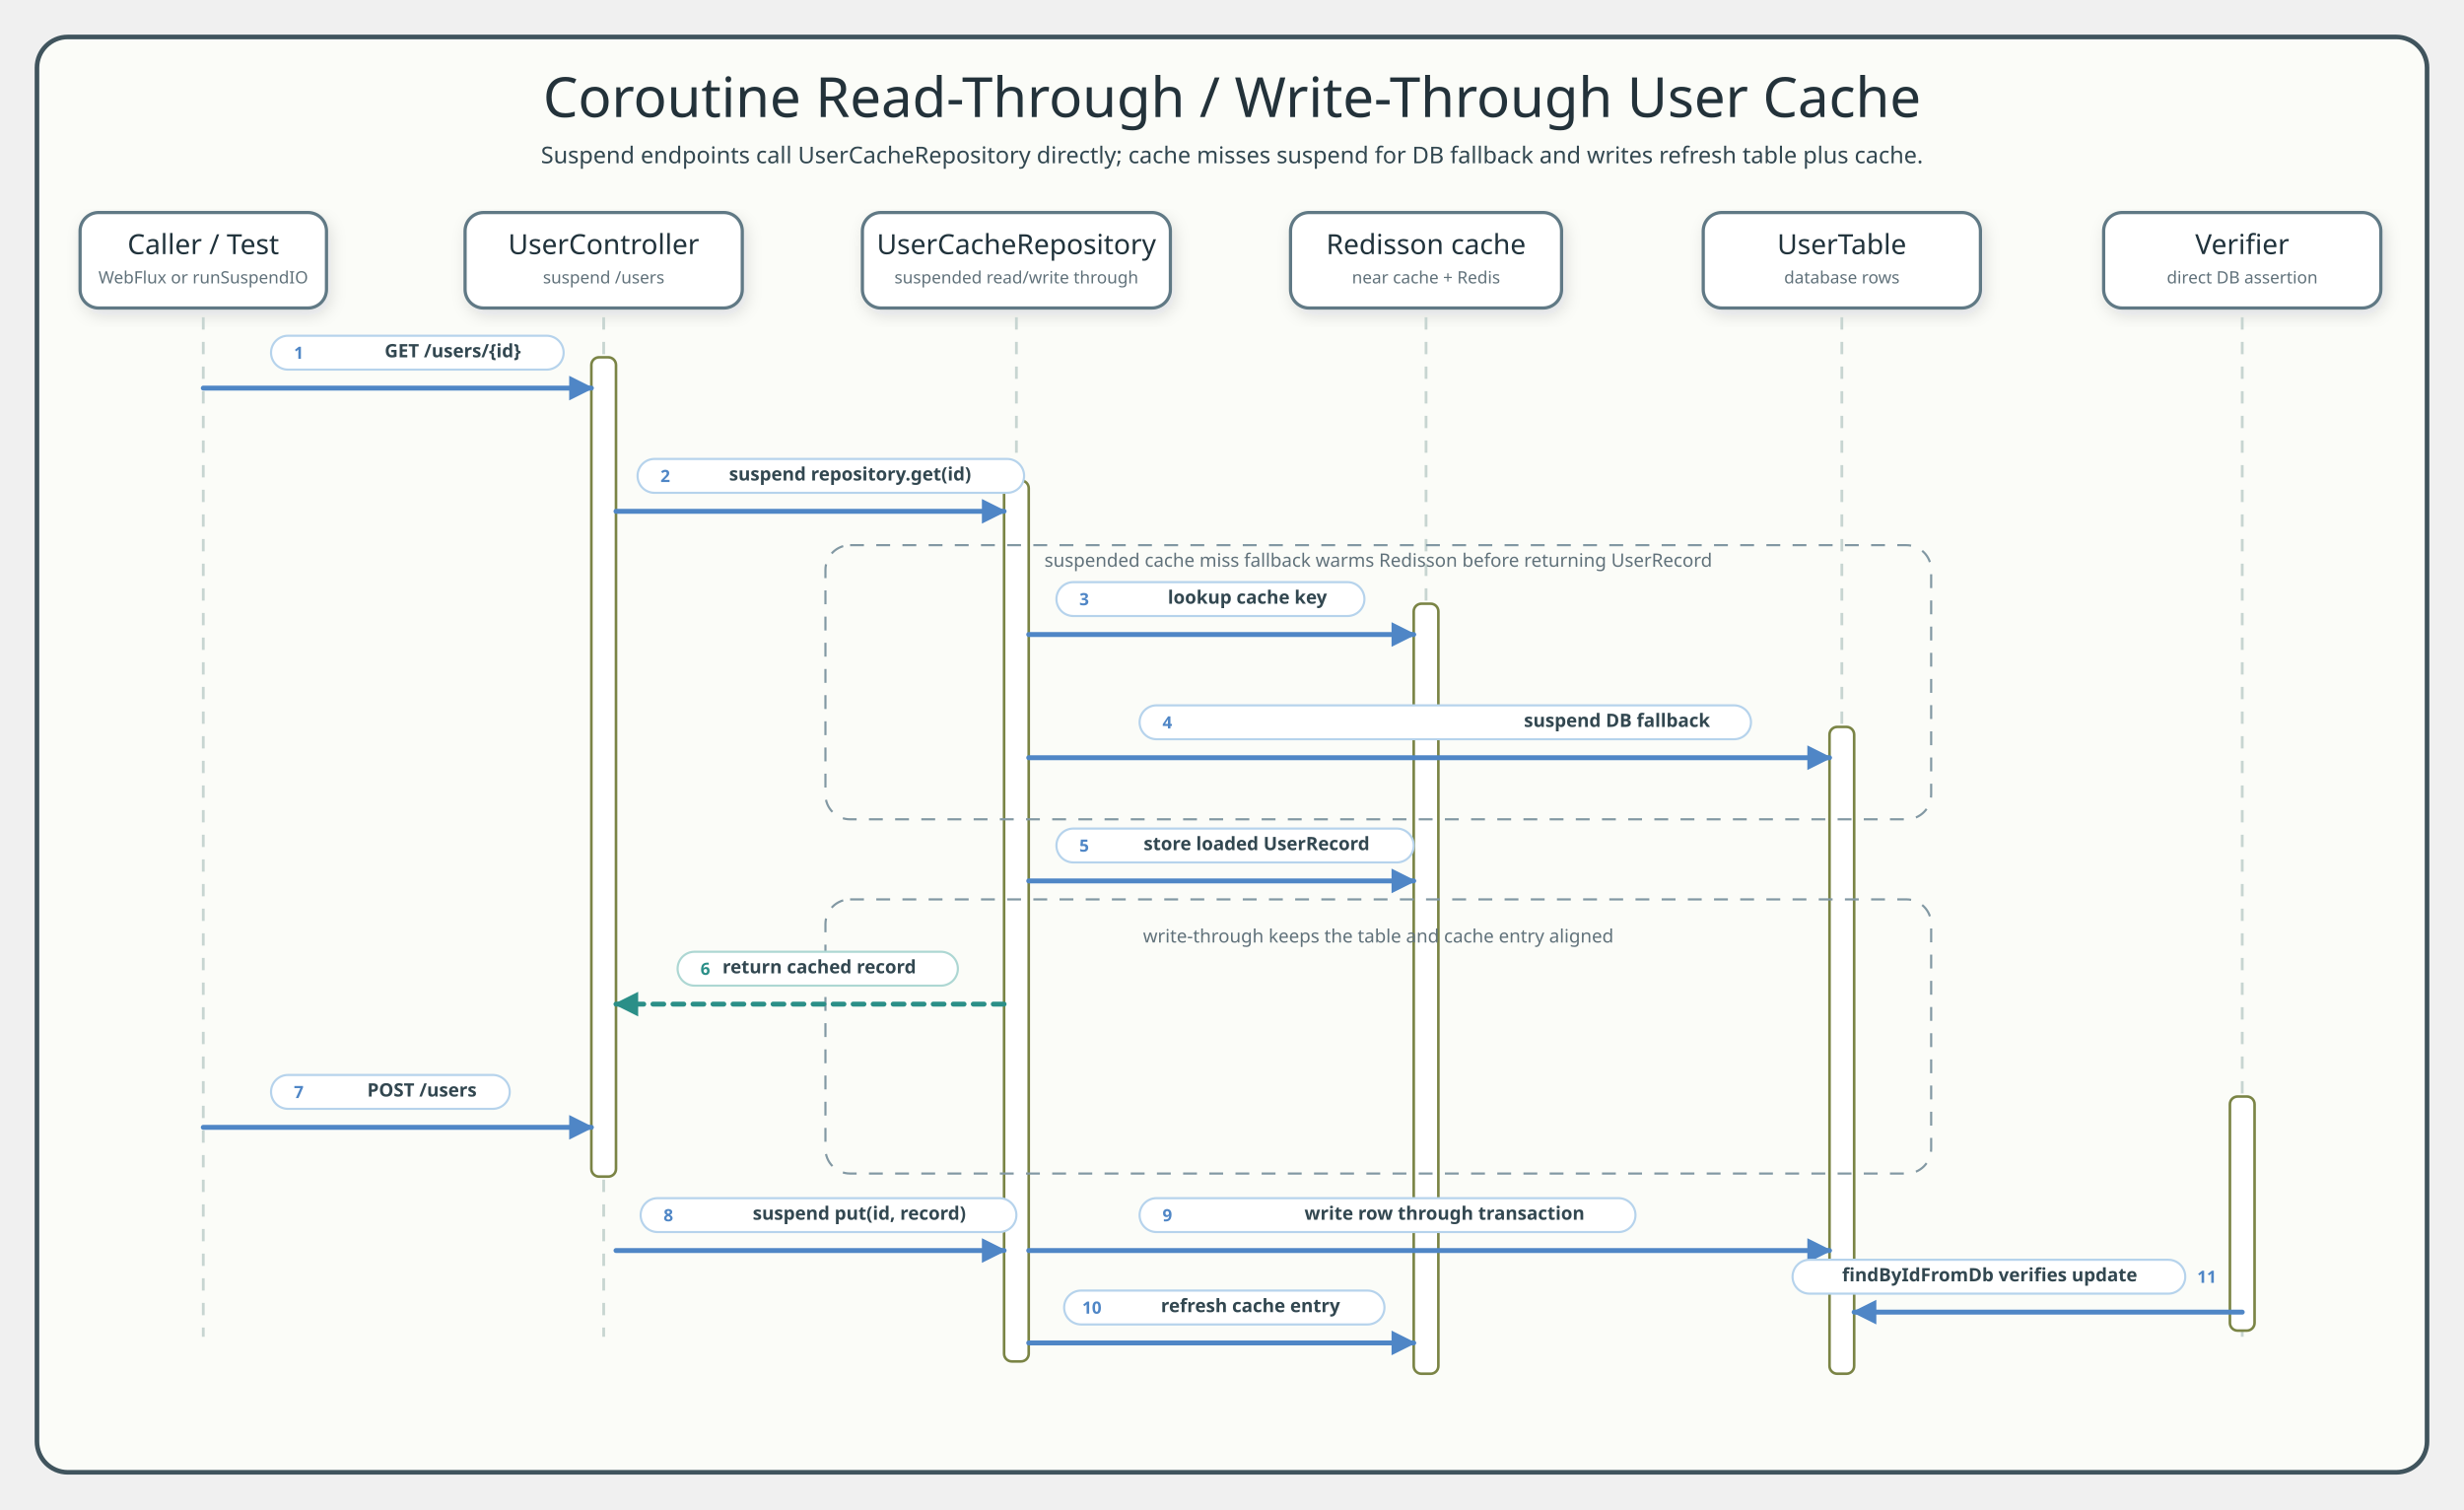
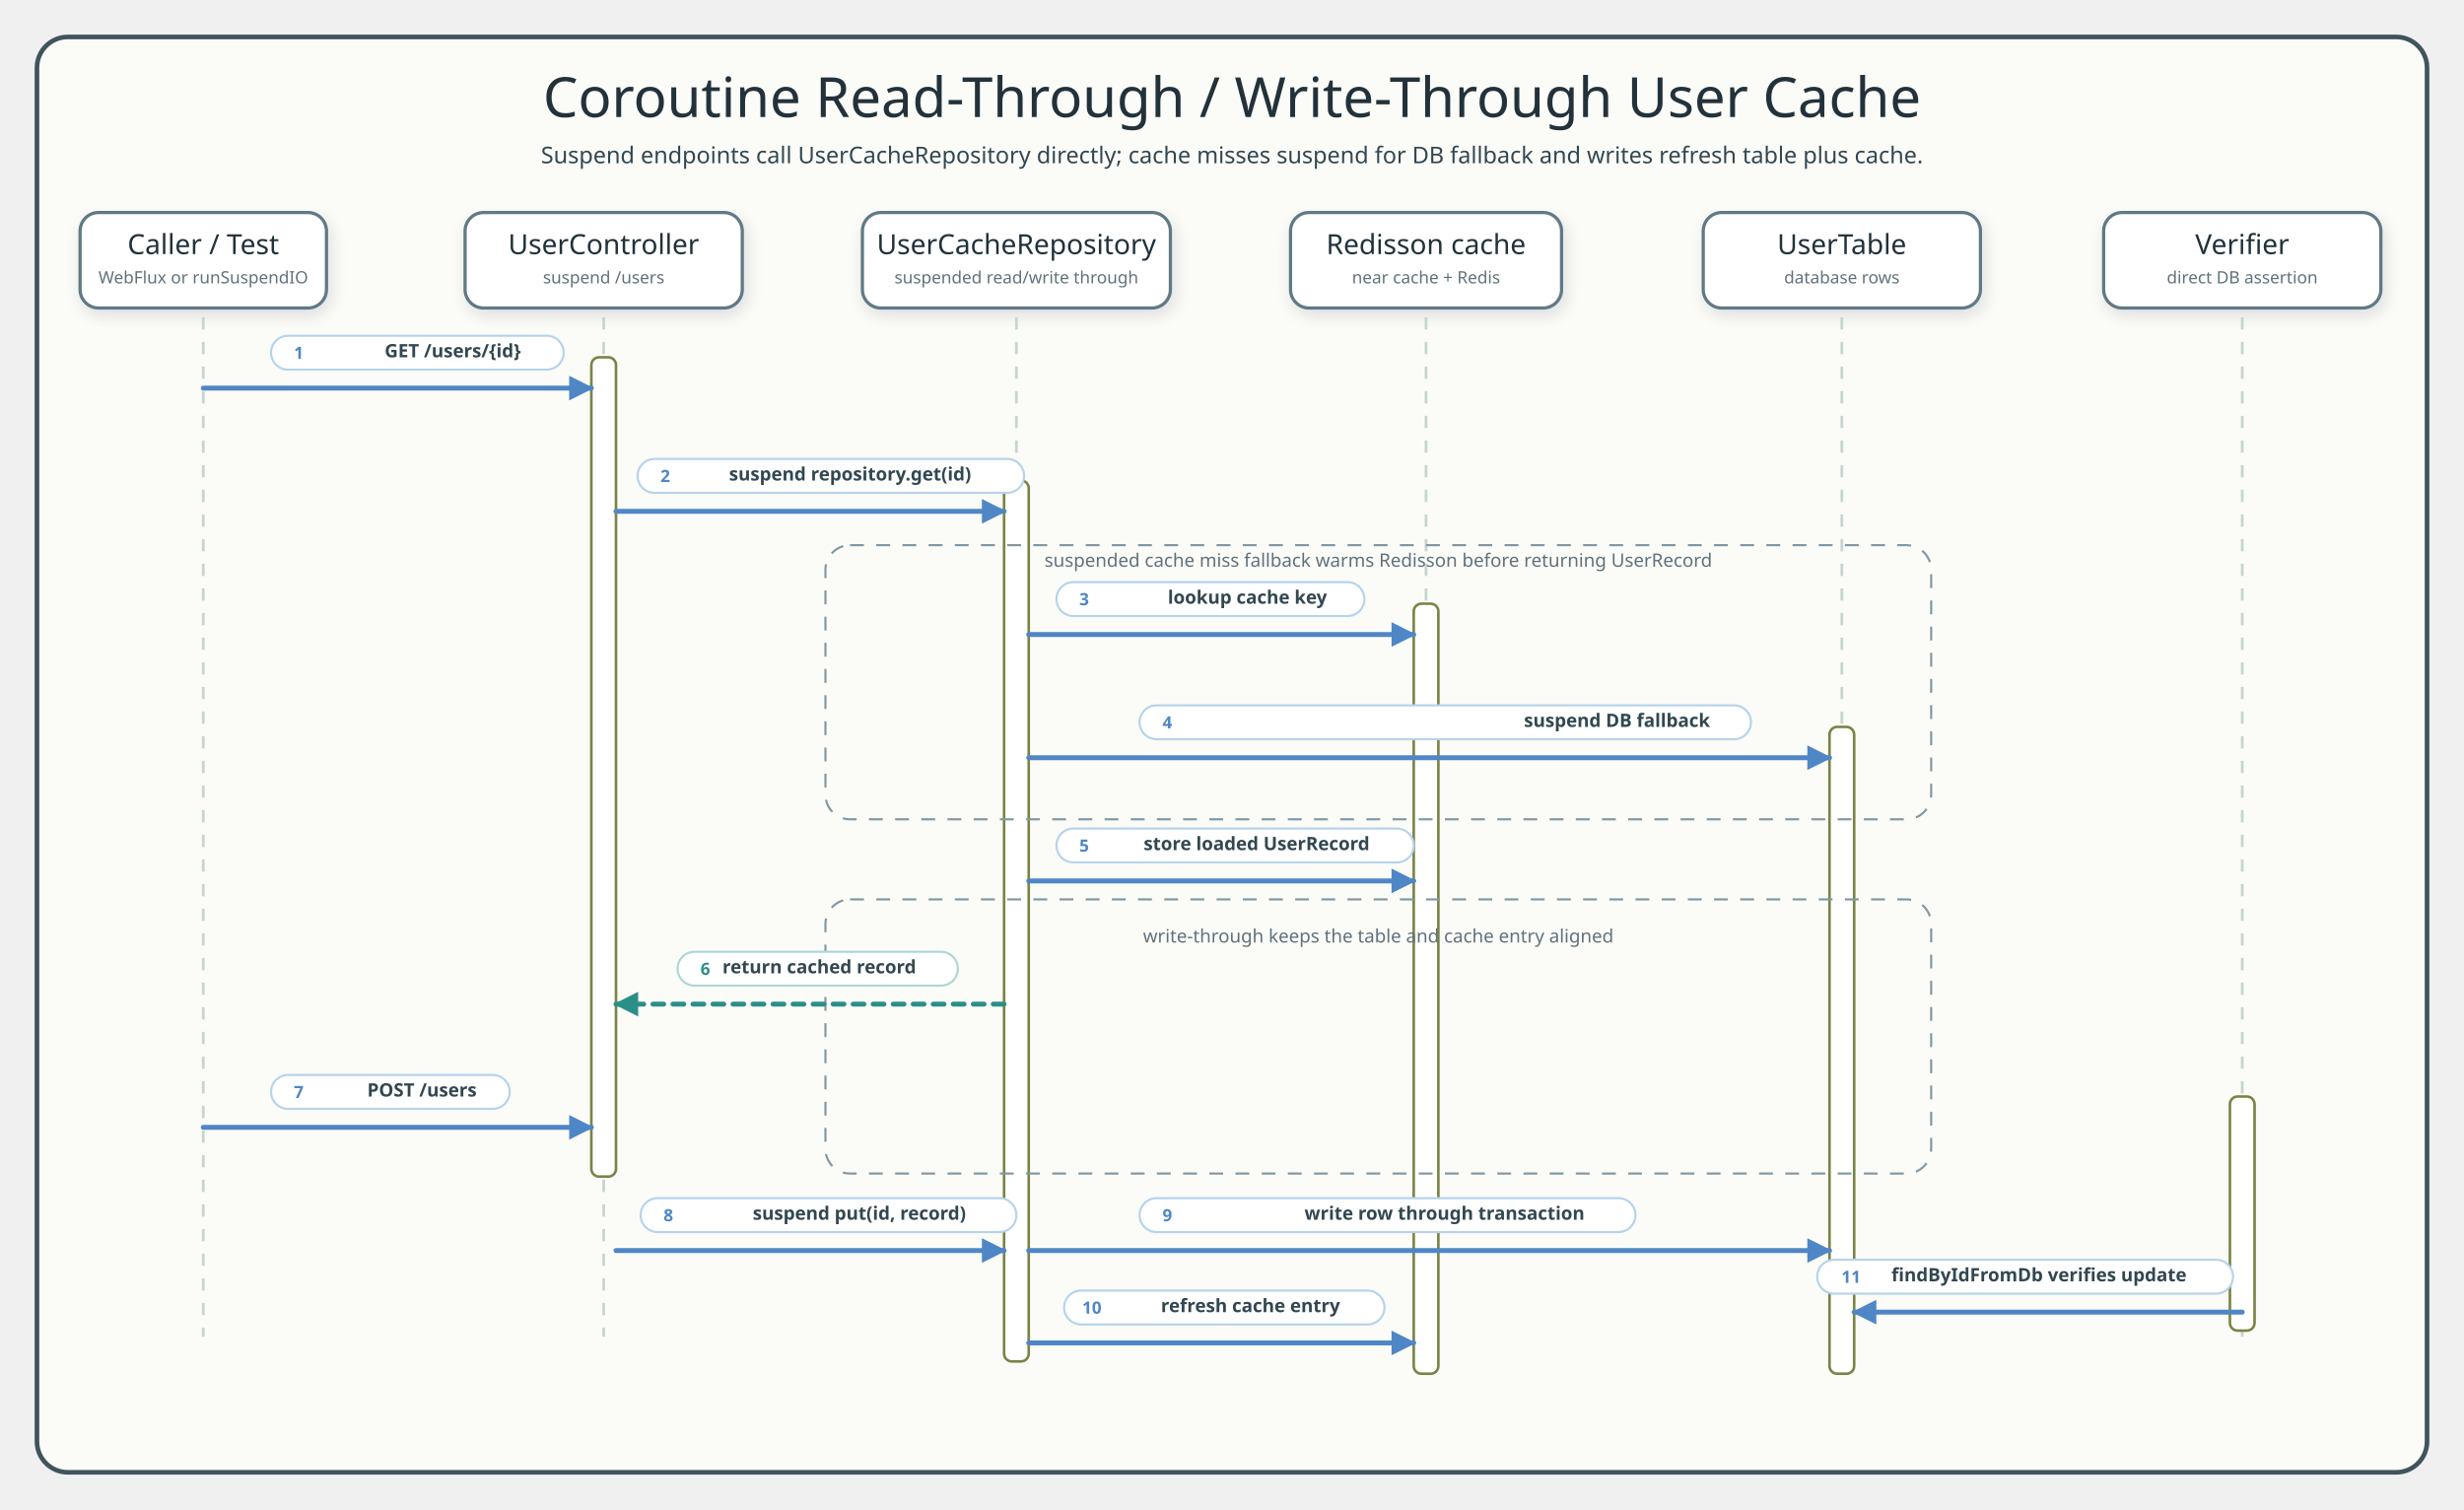
<svg xmlns="http://www.w3.org/2000/svg" viewBox="0 0 1600 980" width="1600" height="980" role="img" aria-label="Coroutine read-through and write-through user cache sequence">
  <defs>
    <filter id="shadow" x="-10%" y="-10%" width="120%" height="130%">
      <feDropShadow dx="2" dy="4" stdDeviation="5" flood-color="#1f2937" flood-opacity="0.12" />
    </filter>
    <marker id="seqArrow" markerUnits="userSpaceOnUse" markerWidth="16" markerHeight="16" viewBox="0 0 10 10" refX="9" refY="5" orient="auto">
      <path d="M 0 0 L 10 5 L 0 10 Z" fill="#4f86c6" stroke="#4f86c6" stroke-width="0" stroke-dasharray="none" style="stroke-dasharray:none!important" />
    </marker>
    <marker id="seqArrowAmber" markerUnits="userSpaceOnUse" markerWidth="16" markerHeight="16" viewBox="0 0 10 10" refX="9" refY="5" orient="auto">
      <path d="M 0 0 L 10 5 L 0 10 Z" fill="#a2743d" stroke="#a2743d" stroke-width="0" stroke-dasharray="none" style="stroke-dasharray:none!important" />
    </marker>
    <marker id="seqArrowTeal" markerUnits="userSpaceOnUse" markerWidth="16" markerHeight="16" viewBox="0 0 10 10" refX="9" refY="5" orient="auto">
      <path d="M 0 0 L 10 5 L 0 10 Z" fill="#2b8f88" stroke="#2b8f88" stroke-width="0" stroke-dasharray="none" style="stroke-dasharray:none!important" />
    </marker>
    <style>
      text { letter-spacing: 0; }
      .canvas { fill: #fbfcf8; stroke: #40545d; stroke-width: 3; }
      .title { font-family: "Architects Daughter"; font-size: 36px; fill: #23323a; }
      .subtitle,.participant-sub,.msg,.detail { font-family: "Comic Mono"; fill: #324750; }
      .subtitle { font-size: 15px; }
      .header { fill: #fff; stroke-width: 2.1; filter: url(#shadow); }
      .actor { stroke: #617985; }
      .service { stroke: #617985; }
      .cache { stroke: #617985; }
      .store { stroke: #617985; }
      .participant { font-family: "Architects Daughter"; font-size: 18px; fill: #20323b; }
      .participant-sub { font-size: 11px; fill: #60717a; }
      .lifeline { fill: none; stroke: #c7d5d1; stroke-width: 1.8; stroke-dasharray: 8 8; }
      .activation { fill: #ffffff; stroke: #7a8445; stroke-width: 1.7; rx: 5; }
      .call,.return { fill: none; stroke-width: 3.2; stroke-linecap: round; stroke-linejoin: round; marker-end: url(#seqArrow); }
      .call { stroke: #4f86c6; marker-end: url(#seqArrow); }
      .return { stroke: #2b8f88; stroke-dasharray: 7 6; marker-end: url(#seqArrowTeal); }
      .pill { fill: #ffffff; stroke: #7a8445; stroke-width: 1.4; }
      .num { font-family: "Comic Mono"; font-size: 11px; font-weight: 700; fill: #7a8445; }
      .msg { font-size: 12px; font-weight: 700; }
      .detail { font-size: 12px; fill: #60717a; }
      .band { fill: none; stroke: #8298a3; stroke-width: 1.4; stroke-dasharray: 9 8; }
    </style>
  </defs>
  <rect x="24" y="24" width="1552" height="932" rx="20" class="canvas frame" />
  <text x="800" y="76" text-anchor="middle" class="title">Coroutine Read-Through / Write-Through User Cache</text>
  <text x="800" y="106" text-anchor="middle" class="subtitle">Suspend endpoints call UserCacheRepository directly; cache misses suspend for DB fallback and writes refresh table plus cache.</text>
  <rect x="52" y="138" width="160" height="62" rx="12" class="header actor" />
  <text x="132" y="165" text-anchor="middle" class="participant">Caller / Test</text>
  <text x="132" y="184" text-anchor="middle" class="participant-sub">WebFlux or runSuspendIO</text>
  <rect x="302" y="138" width="180" height="62" rx="12" class="header service" />
  <text x="392" y="165" text-anchor="middle" class="participant">UserController</text>
  <text x="392" y="184" text-anchor="middle" class="participant-sub">suspend /users</text>
  <rect x="560" y="138" width="200" height="62" rx="12" class="header service" />
  <text x="660" y="165" text-anchor="middle" class="participant">UserCacheRepository</text>
  <text x="660" y="184" text-anchor="middle" class="participant-sub">suspended read/write through</text>
  <rect x="838" y="138" width="176" height="62" rx="12" class="header cache" />
  <text x="926" y="165" text-anchor="middle" class="participant">Redisson cache</text>
  <text x="926" y="184" text-anchor="middle" class="participant-sub">near cache + Redis</text>
  <rect x="1106" y="138" width="180" height="62" rx="12" class="header store" />
  <text x="1196" y="165" text-anchor="middle" class="participant">UserTable</text>
  <text x="1196" y="184" text-anchor="middle" class="participant-sub">database rows</text>
  <rect x="1366" y="138" width="180" height="62" rx="12" class="header actor" />
  <text x="1456" y="165" text-anchor="middle" class="participant">Verifier</text>
  <text x="1456" y="184" text-anchor="middle" class="participant-sub">direct DB assertion</text>
  <path class="lifeline" d="M 132 206 L 132 868" />
  <path class="lifeline" d="M 392 206 L 392 868" />
  <path class="lifeline" d="M 660 206 L 660 868" />
  <path class="lifeline" d="M 926 206 L 926 868" />
  <path class="lifeline" d="M 1196 206 L 1196 868" />
  <path class="lifeline" d="M 1456 206 L 1456 868" />
  <rect x="384" y="232" width="16" height="532" rx="5" class="activation" />
  <rect x="652" y="312" width="16" height="572" rx="5" class="activation" />
  <rect x="918" y="392" width="16" height="500" rx="5" class="activation" />
  <rect x="1188" y="472" width="16" height="420" rx="5" class="activation" />
  <rect x="1448" y="712" width="16" height="152" rx="5" class="activation" />
  <rect x="536" y="354" width="718" height="178" rx="16" class="band" />
  <text x="895" y="368" text-anchor="middle" class="detail">suspended cache miss fallback warms Redisson before returning UserRecord</text>
  <rect x="536" y="584" width="718" height="178" rx="16" class="band" />
  <text x="895" y="612" text-anchor="middle" class="detail">write-through keeps the table and cache entry aligned</text>
  <path id="m1" data-connector="m1" class="call" d="M 132 252 L 384 252" />
  <rect x="176" y="218" width="190" height="22" rx="11" class="pill" style="stroke:#b6d3ec" />
  <text x="194" y="233" text-anchor="middle" class="num" style="fill:#4f86c6">1</text>
  <text x="294" y="232" text-anchor="middle" class="msg">GET /users/{id}</text>
  <path id="m2" data-connector="m2" class="call" d="M 400 332 L 652 332" />
  <rect x="414" y="298" width="251" height="22" rx="11" class="pill" style="stroke:#b6d3ec" />
  <text x="432" y="313" text-anchor="middle" class="num" style="fill:#4f86c6">2</text>
  <text x="552" y="312" text-anchor="middle" class="msg">suspend repository.get(id)</text>
  <path id="m3" data-connector="m3" class="call" d="M 668 412 L 918 412" />
  <rect x="686" y="378" width="200" height="22" rx="11" class="pill" style="stroke:#b6d3ec" />
  <text x="704" y="393" text-anchor="middle" class="num" style="fill:#4f86c6">3</text>
  <text x="810" y="392" text-anchor="middle" class="msg">lookup cache key</text>
  <path id="m4" data-connector="m4" class="call" d="M 668 492 L 1188 492" />
  <rect x="740" y="458" width="397" height="22" rx="11" class="pill" style="stroke:#b6d3ec" />
  <text x="758" y="473" text-anchor="middle" class="num" style="fill:#4f86c6">4</text>
  <text x="1050" y="472" text-anchor="middle" class="msg">suspend DB fallback</text>
  <path id="m5" data-connector="m5" class="call" d="M 668 572 L 918 572" />
  <rect x="686" y="538" width="232" height="22" rx="11" class="pill" style="stroke:#b6d3ec" />
  <text x="704" y="553" text-anchor="middle" class="num" style="fill:#4f86c6">5</text>
  <text x="816" y="552" text-anchor="middle" class="msg">store loaded UserRecord</text>
  <path id="m6" data-connector="m6" class="return" d="M 652 652 L 400 652" />
  <rect x="440" y="618" width="182" height="22" rx="11" class="pill" style="stroke:#add7d3" />
  <text x="458" y="633" text-anchor="middle" class="num" style="fill:#2b8f88">6</text>
  <text x="532" y="632" text-anchor="middle" class="msg">return cached record</text>
  <path id="m7" data-connector="m7" class="call" d="M 132 732 L 384 732" />
  <rect x="176" y="698" width="155" height="22" rx="11" class="pill" style="stroke:#b6d3ec" />
  <text x="194" y="713" text-anchor="middle" class="num" style="fill:#4f86c6">7</text>
  <text x="274" y="712" text-anchor="middle" class="msg">POST /users</text>
  <path id="m8" data-connector="m8" class="call" d="M 400 812 L 652 812" />
  <rect x="416" y="778" width="244" height="22" rx="11" class="pill" style="stroke:#b6d3ec" />
  <text x="434" y="793" text-anchor="middle" class="num" style="fill:#4f86c6">8</text>
  <text x="558" y="792" text-anchor="middle" class="msg">suspend put(id, record)</text>
  <path id="m9" data-connector="m9" class="call" d="M 668 812 L 1188 812" />
  <rect x="740" y="778" width="322" height="22" rx="11" class="pill" style="stroke:#b6d3ec" />
  <text x="758" y="793" text-anchor="middle" class="num" style="fill:#4f86c6">9</text>
  <text x="938" y="792" text-anchor="middle" class="msg">write row through transaction</text>
  <path id="m10" data-connector="m10" class="call" d="M 668 872 L 918 872" />
  <rect x="691" y="838" width="208" height="22" rx="11" class="pill" style="stroke:#b6d3ec" />
  <text x="709" y="853" text-anchor="middle" class="num" style="fill:#4f86c6">10</text>
  <text x="812" y="852" text-anchor="middle" class="msg">refresh cache entry</text>
  <path id="m11" data-connector="m11" class="call" d="M 1456 852 L 1204 852" />
-   <rect x="1164" y="818" width="255" height="22" rx="11" class="pill" style="stroke:#b6d3ec" />
-   <text x="1433" y="833" text-anchor="middle" class="num" style="fill:#4f86c6">11</text>
-   <text x="1292" y="832" text-anchor="middle" class="msg">findByIdFromDb verifies update</text>
+   <rect x="1180" y="818" width="270" height="22" rx="11" class="pill" style="stroke:#b6d3ec" />
+   <text x="1202" y="833" text-anchor="middle" class="num" style="fill:#4f86c6">11</text>
+   <text x="1324" y="832" text-anchor="middle" class="msg">findByIdFromDb verifies update</text>
</svg>
